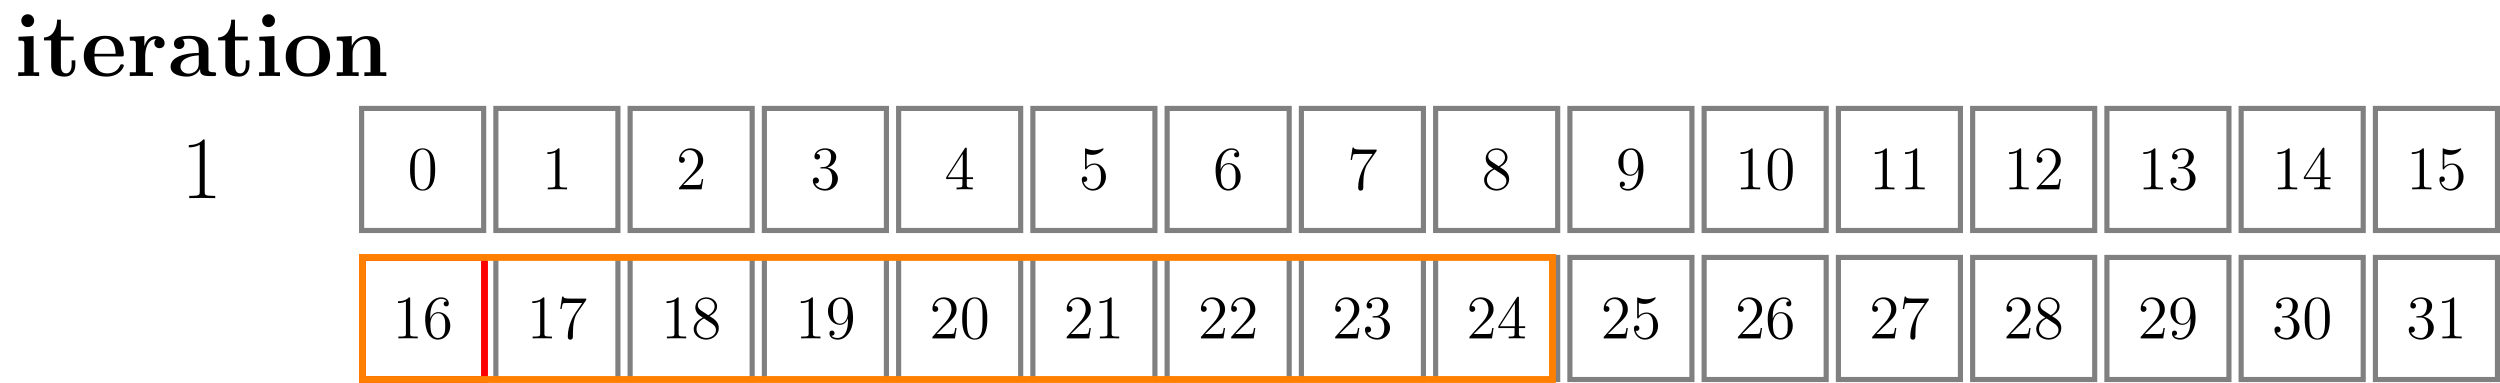
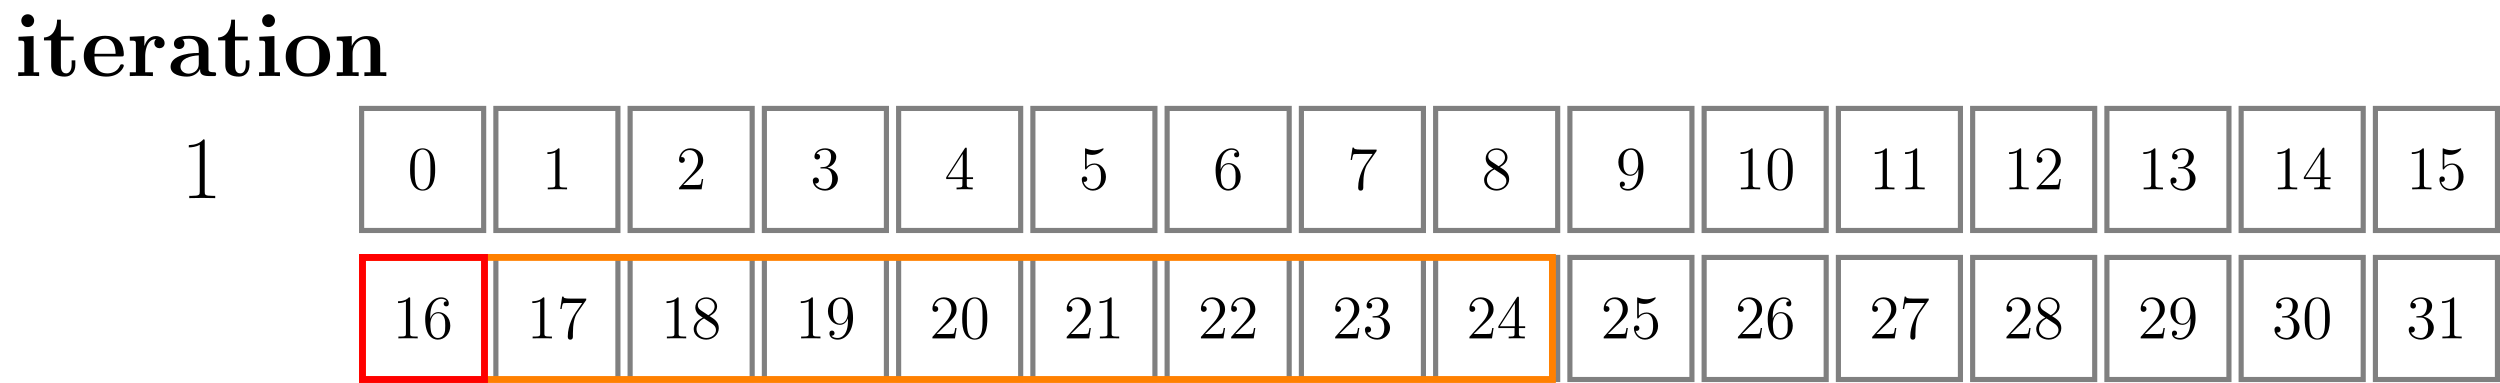
<svg xmlns="http://www.w3.org/2000/svg" xmlns:xlink="http://www.w3.org/1999/xlink" width="580.651pt" height="88.94pt" viewBox="0 0 580.651 88.94" version="1.1">
  <defs>
    <g>
      <symbol overflow="visible" id="glyph0-0">
        <path style="stroke:none;" d="" />
      </symbol>
      <symbol overflow="visible" id="glyph0-1">
        <path style="stroke:none;" d="M 4.609 -12.875 C 4.609 -13.719 3.922 -14.359 3.125 -14.359 C 2.266 -14.359 1.625 -13.656 1.625 -12.875 C 1.625 -12.078 2.266 -11.375 3.125 -11.375 C 3.922 -11.375 4.609 -12.016 4.609 -12.875 Z M 0.969 -9.125 L 0.969 -8.234 C 2.188 -8.234 2.328 -8.234 2.328 -7.438 L 2.328 -0.891 L 0.906 -0.891 L 0.906 0 C 1.391 -0.047 2.812 -0.047 3.359 -0.047 C 3.953 -0.047 5.266 -0.047 5.766 0 L 5.766 -0.891 L 4.484 -0.891 L 4.484 -9.297 Z M 0.969 -9.125 " />
      </symbol>
      <symbol overflow="visible" id="glyph0-2">
        <path style="stroke:none;" d="M 4.359 -8.281 L 7.328 -8.281 L 7.328 -9.172 L 4.359 -9.172 L 4.359 -13.109 L 3.484 -13.109 C 3.469 -11.078 2.484 -9.031 0.438 -8.969 L 0.438 -8.281 L 2.109 -8.281 L 2.109 -2.547 C 2.109 -0.344 3.797 0.125 5.281 0.125 C 6.812 0.125 7.719 -1.031 7.719 -2.562 L 7.719 -3.656 L 6.859 -3.656 L 6.859 -2.578 C 6.859 -1.219 6.234 -0.625 5.594 -0.625 C 4.359 -0.625 4.359 -2 4.359 -2.484 Z M 4.359 -8.281 " />
      </symbol>
      <symbol overflow="visible" id="glyph0-3">
        <path style="stroke:none;" d="M 9.344 -4.562 C 9.812 -4.562 9.938 -4.562 9.938 -5.078 C 9.938 -5.703 9.797 -7.25 8.844 -8.219 C 7.969 -9.094 6.812 -9.359 5.625 -9.359 C 2.391 -9.359 0.641 -7.25 0.641 -4.641 C 0.641 -1.75 2.766 0.125 5.891 0.125 C 9 0.125 9.938 -2.062 9.938 -2.422 C 9.938 -2.734 9.625 -2.734 9.5 -2.734 C 9.172 -2.734 9.156 -2.672 9.031 -2.391 C 8.484 -1.047 7.125 -0.625 6.141 -0.625 C 3.141 -0.625 3.125 -3.406 3.125 -4.562 Z M 3.125 -5.172 C 3.156 -6.016 3.188 -6.812 3.609 -7.562 C 4 -8.219 4.734 -8.672 5.625 -8.672 C 7.828 -8.672 8.016 -6.203 8.031 -5.172 Z M 3.125 -5.172 " />
      </symbol>
      <symbol overflow="visible" id="glyph0-4">
        <path style="stroke:none;" d="M 4.297 -4.641 C 4.297 -5.328 4.438 -8.609 6.859 -8.609 C 6.562 -8.391 6.422 -8.031 6.422 -7.656 C 6.422 -6.812 7.109 -6.469 7.625 -6.469 C 8.141 -6.469 8.812 -6.812 8.812 -7.656 C 8.812 -8.719 7.75 -9.297 6.75 -9.297 C 5.125 -9.297 4.422 -7.875 4.125 -7 L 4.109 -7 L 4.109 -9.297 L 0.719 -9.125 L 0.719 -8.234 C 2 -8.234 2.141 -8.234 2.141 -7.438 L 2.141 -0.891 L 0.719 -0.891 L 0.719 0 C 1.203 -0.047 2.75 -0.047 3.328 -0.047 C 3.922 -0.047 5.594 -0.047 6.094 0 L 6.094 -0.891 L 4.297 -0.891 Z M 4.297 -4.641 " />
      </symbol>
      <symbol overflow="visible" id="glyph0-5">
        <path style="stroke:none;" d="M 9.5 -6.172 C 9.5 -8.078 8 -9.359 5.078 -9.359 C 3.922 -9.359 1.484 -9.25 1.484 -7.516 C 1.484 -6.656 2.141 -6.281 2.703 -6.281 C 3.328 -6.281 3.922 -6.719 3.922 -7.5 C 3.922 -7.891 3.781 -8.266 3.422 -8.484 C 4.109 -8.672 4.609 -8.672 5 -8.672 C 6.406 -8.672 7.25 -7.891 7.25 -6.203 L 7.25 -5.375 C 3.984 -5.375 0.703 -4.469 0.703 -2.172 C 0.703 -0.297 3.094 0.125 4.531 0.125 C 6.109 0.125 7.125 -0.75 7.547 -1.656 C 7.547 -0.891 7.547 0 9.625 0 L 10.672 0 C 11.109 0 11.281 0 11.281 -0.453 C 11.281 -0.891 11.094 -0.891 10.797 -0.891 C 9.5 -0.906 9.5 -1.234 9.5 -1.719 Z M 7.25 -2.875 C 7.25 -0.922 5.516 -0.562 4.859 -0.562 C 3.844 -0.562 3 -1.234 3 -2.188 C 3 -4.062 5.219 -4.703 7.25 -4.812 Z M 7.25 -2.875 " />
      </symbol>
      <symbol overflow="visible" id="glyph0-6">
        <path style="stroke:none;" d="M 10.953 -4.531 C 10.953 -7.312 9.047 -9.359 5.797 -9.359 C 2.438 -9.359 0.641 -7.203 0.641 -4.531 C 0.641 -1.812 2.547 0.125 5.781 0.125 C 9.156 0.125 10.953 -1.922 10.953 -4.531 Z M 5.797 -0.625 C 3.125 -0.625 3.125 -3.031 3.125 -4.734 C 3.125 -5.703 3.125 -6.734 3.516 -7.484 C 3.969 -8.297 4.891 -8.672 5.781 -8.672 C 6.969 -8.672 7.703 -8.125 8.062 -7.547 C 8.469 -6.797 8.469 -5.719 8.469 -4.734 C 8.469 -3.016 8.469 -0.625 5.797 -0.625 Z M 5.797 -0.625 " />
      </symbol>
      <symbol overflow="visible" id="glyph0-7">
        <path style="stroke:none;" d="M 10.969 -6.328 C 10.969 -8.281 10.125 -9.297 7.844 -9.297 C 6.359 -9.297 5.078 -8.578 4.375 -7.016 L 4.359 -7.016 L 4.359 -9.297 L 0.875 -9.125 L 0.875 -8.234 C 2.141 -8.234 2.297 -8.234 2.297 -7.438 L 2.297 -0.891 L 0.875 -0.891 L 0.875 0 C 1.344 -0.047 2.828 -0.047 3.406 -0.047 C 3.984 -0.047 5.5 -0.047 5.969 0 L 5.969 -0.891 L 4.547 -0.891 L 4.547 -5.281 C 4.547 -7.516 6.203 -8.609 7.516 -8.609 C 8.281 -8.609 8.719 -8.125 8.719 -6.547 L 8.719 -0.891 L 7.297 -0.891 L 7.297 0 C 7.766 -0.047 9.25 -0.047 9.828 -0.047 C 10.406 -0.047 11.922 -0.047 12.391 0 L 12.391 -0.891 L 10.969 -0.891 Z M 10.969 -6.328 " />
      </symbol>
      <symbol overflow="visible" id="glyph1-0">
        <path style="stroke:none;" d="" />
      </symbol>
      <symbol overflow="visible" id="glyph1-1">
        <path style="stroke:none;" d="M 5.5 -13.203 C 5.5 -13.641 5.469 -13.656 5.188 -13.656 C 4.375 -12.688 3.156 -12.375 2 -12.328 C 1.938 -12.328 1.844 -12.328 1.812 -12.297 C 1.797 -12.25 1.797 -12.203 1.797 -11.781 C 2.438 -11.781 3.516 -11.891 4.344 -12.391 L 4.344 -1.516 C 4.344 -0.781 4.297 -0.531 2.516 -0.531 L 1.906 -0.531 L 1.906 0 C 2.891 -0.016 3.922 -0.047 4.922 -0.047 C 5.906 -0.047 6.938 -0.016 7.938 0 L 7.938 -0.531 L 7.312 -0.531 C 5.531 -0.531 5.5 -0.766 5.5 -1.516 Z M 5.5 -13.203 " />
      </symbol>
      <symbol overflow="visible" id="glyph2-0">
        <path style="stroke:none;" d="" />
      </symbol>
      <symbol overflow="visible" id="glyph2-1">
        <path style="stroke:none;" d="M 6.422 -4.594 C 6.422 -5.781 6.359 -6.938 5.844 -8.031 C 5.25 -9.219 4.219 -9.531 3.516 -9.531 C 2.688 -9.531 1.656 -9.125 1.141 -7.938 C 0.734 -7.031 0.594 -6.141 0.594 -4.594 C 0.594 -3.203 0.688 -2.156 1.203 -1.141 C 1.766 -0.047 2.75 0.297 3.5 0.297 C 4.75 0.297 5.469 -0.438 5.875 -1.281 C 6.391 -2.359 6.422 -3.766 6.422 -4.594 Z M 3.5 0.016 C 3.047 0.016 2.109 -0.25 1.844 -1.812 C 1.672 -2.672 1.672 -3.766 1.672 -4.766 C 1.672 -5.938 1.672 -7 1.906 -7.844 C 2.156 -8.812 2.891 -9.25 3.5 -9.25 C 4.047 -9.25 4.875 -8.922 5.156 -7.688 C 5.328 -6.875 5.328 -5.734 5.328 -4.766 C 5.328 -3.797 5.328 -2.719 5.172 -1.844 C 4.906 -0.266 4 0.016 3.5 0.016 Z M 3.5 0.016 " />
      </symbol>
      <symbol overflow="visible" id="glyph2-2">
        <path style="stroke:none;" d="M 4.125 -9.188 C 4.125 -9.531 4.125 -9.531 3.844 -9.531 C 3.5 -9.156 2.781 -8.625 1.312 -8.625 L 1.312 -8.203 C 1.641 -8.203 2.359 -8.203 3.141 -8.578 L 3.141 -1.109 C 3.141 -0.594 3.094 -0.422 1.844 -0.422 L 1.391 -0.422 L 1.391 0 C 1.781 -0.031 3.172 -0.031 3.641 -0.031 C 4.109 -0.031 5.5 -0.031 5.875 0 L 5.875 -0.422 L 5.438 -0.422 C 4.172 -0.422 4.125 -0.594 4.125 -1.109 Z M 4.125 -9.188 " />
      </symbol>
      <symbol overflow="visible" id="glyph2-3">
        <path style="stroke:none;" d="M 1.766 -4.984 C 1.766 -8.625 3.531 -9.188 4.297 -9.188 C 4.812 -9.188 5.328 -9.031 5.609 -8.609 C 5.438 -8.609 4.891 -8.609 4.891 -8.016 C 4.891 -7.703 5.109 -7.438 5.484 -7.438 C 5.844 -7.438 6.078 -7.641 6.078 -8.062 C 6.078 -8.812 5.531 -9.531 4.281 -9.531 C 2.484 -9.531 0.594 -7.688 0.594 -4.531 C 0.594 -0.594 2.312 0.297 3.531 0.297 C 5.094 0.297 6.422 -1.062 6.422 -2.922 C 6.422 -4.828 5.094 -6.109 3.656 -6.109 C 2.375 -6.109 1.906 -5 1.766 -4.609 Z M 3.531 -0.094 C 2.625 -0.094 2.188 -0.891 2.062 -1.188 C 1.938 -1.562 1.797 -2.266 1.797 -3.266 C 1.797 -4.406 2.312 -5.828 3.594 -5.828 C 4.391 -5.828 4.812 -5.297 5.016 -4.812 C 5.25 -4.281 5.25 -3.562 5.25 -2.938 C 5.25 -2.203 5.25 -1.562 4.984 -1.016 C 4.625 -0.328 4.109 -0.094 3.531 -0.094 Z M 3.531 -0.094 " />
      </symbol>
      <symbol overflow="visible" id="glyph2-4">
        <path style="stroke:none;" d="M 6.812 -8.906 L 6.812 -9.234 L 3.359 -9.234 C 1.625 -9.234 1.594 -9.422 1.531 -9.703 L 1.219 -9.703 L 0.781 -6.828 L 1.094 -6.828 C 1.141 -7.078 1.266 -7.969 1.453 -8.141 C 1.562 -8.219 2.641 -8.219 2.844 -8.219 L 5.875 -8.219 L 4.359 -6.031 C 3.969 -5.484 2.531 -3.125 2.531 -0.438 C 2.531 -0.266 2.531 0.297 3.109 0.297 C 3.719 0.297 3.719 -0.266 3.719 -0.438 L 3.719 -1.156 C 3.719 -3.297 4.062 -4.969 4.734 -5.922 Z M 6.812 -8.906 " />
      </symbol>
      <symbol overflow="visible" id="glyph2-5">
        <path style="stroke:none;" d="M 6.312 -2.406 L 6 -2.406 C 5.953 -2.172 5.844 -1.375 5.688 -1.141 C 5.594 -1.016 4.781 -1.016 4.344 -1.016 L 1.688 -1.016 C 2.078 -1.344 2.953 -2.266 3.328 -2.609 C 5.516 -4.625 6.312 -5.359 6.312 -6.781 C 6.312 -8.438 5 -9.531 3.344 -9.531 C 1.672 -9.531 0.703 -8.125 0.703 -6.891 C 0.703 -6.156 1.328 -6.156 1.375 -6.156 C 1.672 -6.156 2.047 -6.375 2.047 -6.828 C 2.047 -7.234 1.781 -7.5 1.375 -7.5 C 1.25 -7.5 1.219 -7.5 1.172 -7.484 C 1.453 -8.469 2.219 -9.125 3.156 -9.125 C 4.375 -9.125 5.125 -8.109 5.125 -6.781 C 5.125 -5.562 4.422 -4.5 3.594 -3.578 L 0.703 -0.344 L 0.703 0 L 5.938 0 Z M 6.312 -2.406 " />
      </symbol>
      <symbol overflow="visible" id="glyph2-6">
        <path style="stroke:none;" d="M 4.281 -5.172 C 4.984 -5.562 6.031 -6.219 6.031 -7.438 C 6.031 -8.672 4.828 -9.531 3.516 -9.531 C 2.094 -9.531 0.969 -8.484 0.969 -7.188 C 0.969 -6.703 1.125 -6.203 1.516 -5.719 C 1.672 -5.531 1.688 -5.516 2.703 -4.812 C 1.312 -4.172 0.594 -3.219 0.594 -2.172 C 0.594 -0.641 2.031 0.297 3.5 0.297 C 5.094 0.297 6.422 -0.875 6.422 -2.375 C 6.422 -3.844 5.391 -4.484 4.281 -5.172 Z M 2.328 -6.469 C 2.141 -6.594 1.562 -6.969 1.562 -7.672 C 1.562 -8.609 2.531 -9.188 3.5 -9.188 C 4.531 -9.188 5.453 -8.453 5.453 -7.422 C 5.453 -6.547 4.812 -5.844 3.984 -5.375 Z M 3 -4.625 L 4.734 -3.484 C 5.109 -3.234 5.766 -2.797 5.766 -1.922 C 5.766 -0.828 4.656 -0.094 3.516 -0.094 C 2.297 -0.094 1.25 -0.969 1.25 -2.172 C 1.25 -3.281 2.062 -4.188 3 -4.625 Z M 3 -4.625 " />
      </symbol>
      <symbol overflow="visible" id="glyph2-7">
        <path style="stroke:none;" d="M 2.641 -5.156 C 2.391 -5.141 2.344 -5.125 2.344 -4.984 C 2.344 -4.844 2.406 -4.844 2.672 -4.844 L 3.328 -4.844 C 4.547 -4.844 5.094 -3.844 5.094 -2.469 C 5.094 -0.594 4.109 -0.094 3.406 -0.094 C 2.719 -0.094 1.547 -0.422 1.141 -1.359 C 1.594 -1.297 2.016 -1.547 2.016 -2.062 C 2.016 -2.484 1.703 -2.766 1.312 -2.766 C 0.969 -2.766 0.594 -2.562 0.594 -2.016 C 0.594 -0.75 1.859 0.297 3.453 0.297 C 5.156 0.297 6.422 -1 6.422 -2.453 C 6.422 -3.766 5.359 -4.812 3.984 -5.047 C 5.234 -5.406 6.031 -6.453 6.031 -7.578 C 6.031 -8.703 4.859 -9.531 3.469 -9.531 C 2.031 -9.531 0.969 -8.656 0.969 -7.609 C 0.969 -7.047 1.422 -6.922 1.641 -6.922 C 1.938 -6.922 2.281 -7.141 2.281 -7.578 C 2.281 -8.031 1.938 -8.234 1.625 -8.234 C 1.531 -8.234 1.5 -8.234 1.469 -8.219 C 2.016 -9.188 3.359 -9.188 3.422 -9.188 C 3.906 -9.188 4.828 -8.984 4.828 -7.578 C 4.828 -7.297 4.797 -6.5 4.375 -5.875 C 3.938 -5.25 3.453 -5.203 3.062 -5.188 Z M 2.641 -5.156 " />
      </symbol>
      <symbol overflow="visible" id="glyph2-8">
        <path style="stroke:none;" d="M 5.25 -4.172 C 5.25 -0.781 3.75 -0.094 2.891 -0.094 C 2.531 -0.094 1.781 -0.125 1.422 -0.625 L 1.5 -0.625 C 1.609 -0.609 2.125 -0.688 2.125 -1.219 C 2.125 -1.531 1.906 -1.812 1.531 -1.812 C 1.156 -1.812 0.938 -1.562 0.938 -1.188 C 0.938 -0.297 1.656 0.297 2.891 0.297 C 4.688 0.297 6.422 -1.609 6.422 -4.719 C 6.422 -8.578 4.812 -9.531 3.562 -9.531 C 1.984 -9.531 0.594 -8.219 0.594 -6.328 C 0.594 -4.438 1.922 -3.141 3.359 -3.141 C 4.422 -3.141 4.969 -3.922 5.25 -4.641 Z M 3.406 -3.422 C 2.516 -3.422 2.125 -4.156 2 -4.438 C 1.766 -4.984 1.766 -5.672 1.766 -6.312 C 1.766 -7.109 1.766 -7.797 2.141 -8.391 C 2.391 -8.781 2.781 -9.188 3.562 -9.188 C 4.375 -9.188 4.797 -8.484 4.938 -8.141 C 5.219 -7.438 5.219 -6.219 5.219 -6.016 C 5.219 -4.812 4.672 -3.422 3.406 -3.422 Z M 3.406 -3.422 " />
      </symbol>
      <symbol overflow="visible" id="glyph2-9">
        <path style="stroke:none;" d="M 5.172 -9.344 C 5.172 -9.609 5.172 -9.688 4.984 -9.688 C 4.859 -9.688 4.812 -9.688 4.703 -9.516 L 0.391 -2.812 L 0.391 -2.391 L 4.156 -2.391 L 4.156 -1.094 C 4.156 -0.562 4.125 -0.422 3.078 -0.422 L 2.797 -0.422 L 2.797 0 C 3.125 -0.031 4.266 -0.031 4.656 -0.031 C 5.062 -0.031 6.203 -0.031 6.547 0 L 6.547 -0.422 L 6.25 -0.422 C 5.219 -0.422 5.172 -0.562 5.172 -1.094 L 5.172 -2.391 L 6.625 -2.391 L 6.625 -2.812 L 5.172 -2.812 Z M 4.234 -8.219 L 4.234 -2.812 L 0.75 -2.812 Z M 4.234 -8.219 " />
      </symbol>
      <symbol overflow="visible" id="glyph2-10">
        <path style="stroke:none;" d="M 1.844 -8.219 C 2.453 -8.016 2.953 -8 3.109 -8 C 4.734 -8 5.766 -9.188 5.766 -9.391 C 5.766 -9.453 5.734 -9.531 5.656 -9.531 C 5.625 -9.531 5.594 -9.531 5.469 -9.469 C 4.656 -9.125 3.969 -9.078 3.594 -9.078 C 2.656 -9.078 1.984 -9.359 1.703 -9.484 C 1.609 -9.531 1.578 -9.531 1.562 -9.531 C 1.453 -9.531 1.453 -9.438 1.453 -9.203 L 1.453 -4.953 C 1.453 -4.688 1.453 -4.609 1.625 -4.609 C 1.688 -4.609 1.703 -4.625 1.844 -4.797 C 2.25 -5.375 2.922 -5.719 3.641 -5.719 C 4.406 -5.719 4.781 -5.016 4.891 -4.781 C 5.141 -4.219 5.156 -3.516 5.156 -2.969 C 5.156 -2.422 5.156 -1.609 4.75 -0.969 C 4.438 -0.438 3.875 -0.094 3.234 -0.094 C 2.297 -0.094 1.359 -0.734 1.109 -1.781 C 1.172 -1.75 1.266 -1.734 1.328 -1.734 C 1.578 -1.734 1.969 -1.875 1.969 -2.359 C 1.969 -2.766 1.688 -3 1.328 -3 C 1.078 -3 0.703 -2.875 0.703 -2.312 C 0.703 -1.094 1.672 0.297 3.266 0.297 C 4.891 0.297 6.312 -1.062 6.312 -2.891 C 6.312 -4.594 5.156 -6.016 3.656 -6.016 C 2.844 -6.016 2.203 -5.656 1.844 -5.25 Z M 1.844 -8.219 " />
      </symbol>
    </g>
    <clipPath id="clip1">
      <path d="M 83 59 L 113 59 L 113 88.941 L 83 88.941 Z M 83 59 " />
    </clipPath>
    <clipPath id="clip2">
      <path d="M 114 59 L 145 59 L 145 88.941 L 114 88.941 Z M 114 59 " />
    </clipPath>
    <clipPath id="clip3">
      <path d="M 145 59 L 176 59 L 176 88.941 L 145 88.941 Z M 145 59 " />
    </clipPath>
    <clipPath id="clip4">
      <path d="M 176 59 L 207 59 L 207 88.941 L 176 88.941 Z M 176 59 " />
    </clipPath>
    <clipPath id="clip5">
      <path d="M 208 59 L 238 59 L 238 88.941 L 208 88.941 Z M 208 59 " />
    </clipPath>
    <clipPath id="clip6">
      <path d="M 239 59 L 269 59 L 269 88.941 L 239 88.941 Z M 239 59 " />
    </clipPath>
    <clipPath id="clip7">
      <path d="M 270 59 L 301 59 L 301 88.941 L 270 88.941 Z M 270 59 " />
    </clipPath>
    <clipPath id="clip8">
      <path d="M 301 59 L 332 59 L 332 88.941 L 301 88.941 Z M 301 59 " />
    </clipPath>
    <clipPath id="clip9">
      <path d="M 332 59 L 363 59 L 363 88.941 L 332 88.941 Z M 332 59 " />
    </clipPath>
    <clipPath id="clip10">
      <path d="M 364 59 L 394 59 L 394 88.941 L 364 88.941 Z M 364 59 " />
    </clipPath>
    <clipPath id="clip11">
      <path d="M 395 59 L 425 59 L 425 88.941 L 395 88.941 Z M 395 59 " />
    </clipPath>
    <clipPath id="clip12">
      <path d="M 426 59 L 456 59 L 456 88.941 L 426 88.941 Z M 426 59 " />
    </clipPath>
    <clipPath id="clip13">
      <path d="M 457 59 L 488 59 L 488 88.941 L 457 88.941 Z M 457 59 " />
    </clipPath>
    <clipPath id="clip14">
      <path d="M 488 59 L 519 59 L 519 88.941 L 488 88.941 Z M 488 59 " />
    </clipPath>
    <clipPath id="clip15">
      <path d="M 519 59 L 550 59 L 550 88.941 L 519 88.941 Z M 519 59 " />
    </clipPath>
    <clipPath id="clip16">
      <path d="M 551 24 L 580.652 24 L 580.652 55 L 551 55 Z M 551 24 " />
    </clipPath>
    <clipPath id="clip17">
      <path d="M 551 59 L 580.652 59 L 580.652 88.941 L 551 88.941 Z M 551 59 " />
    </clipPath>
    <clipPath id="clip18">
+       <path d="M 83 59 L 362 59 L 362 88.941 L 83 88.941 Z M 83 59 " />
+     </clipPath>
+     <clipPath id="clip19">
      <path d="M 83 59 L 114 59 L 114 88.941 L 83 88.941 Z M 83 59 " />
-     </clipPath>
-     <clipPath id="clip19">
-       <path d="M 83 59 L 362 59 L 362 88.941 L 83 88.941 Z M 83 59 " />
    </clipPath>
  </defs>
  <g id="surface1">
    <g style="fill:rgb(0%,0%,0%);fill-opacity:1;">
      <use xlink:href="#glyph0-1" x="3.321" y="17.67" />
      <use xlink:href="#glyph0-2" x="9.778" y="17.67" />
      <use xlink:href="#glyph0-3" x="18.818" y="17.67" />
      <use xlink:href="#glyph0-4" x="29.424" y="17.67" />
      <use xlink:href="#glyph0-5" x="38.918" y="17.67" />
      <use xlink:href="#glyph0-2" x="50.219" y="17.67" />
      <use xlink:href="#glyph0-1" x="59.259" y="17.67" />
      <use xlink:href="#glyph0-6" x="65.716" y="17.67" />
      <use xlink:href="#glyph0-7" x="77.338" y="17.67" />
    </g>
    <g style="fill:rgb(0%,0%,0%);fill-opacity:1;">
      <use xlink:href="#glyph1-1" x="42.048" y="46.016" />
    </g>
    <path style="fill:none;stroke-width:1.196;stroke-linecap:butt;stroke-linejoin:miter;stroke:rgb(50%,50%,50%);stroke-opacity:1;stroke-miterlimit:10;" d="M 37.202 -32.342 L 65.55 -32.342 L 65.55 -3.995 L 37.202 -3.995 Z M 37.202 -32.342 " transform="matrix(1,0,0,-1,46.786,21.189)" />
    <g style="fill:rgb(0%,0%,0%);fill-opacity:1;">
      <use xlink:href="#glyph2-1" x="94.649" y="43.979" />
    </g>
    <g clip-path="url(#clip1)" clip-rule="nonzero">
      <path style="fill:none;stroke-width:1.196;stroke-linecap:butt;stroke-linejoin:miter;stroke:rgb(50%,50%,50%);stroke-opacity:1;stroke-miterlimit:10;" d="M 37.202 -66.956 L 65.55 -66.956 L 65.55 -38.608 L 37.202 -38.608 Z M 37.202 -66.956 " transform="matrix(1,0,0,-1,46.786,21.189)" />
    </g>
    <g style="fill:rgb(0%,0%,0%);fill-opacity:1;">
      <use xlink:href="#glyph2-2" x="91.138" y="78.592" />
      <use xlink:href="#glyph2-3" x="98.162" y="78.592" />
    </g>
    <path style="fill:none;stroke-width:1.196;stroke-linecap:butt;stroke-linejoin:miter;stroke:rgb(50%,50%,50%);stroke-opacity:1;stroke-miterlimit:10;" d="M 68.386 -32.342 L 96.73 -32.342 L 96.73 -3.995 L 68.386 -3.995 Z M 68.386 -32.342 " transform="matrix(1,0,0,-1,46.786,21.189)" />
    <g style="fill:rgb(0%,0%,0%);fill-opacity:1;">
      <use xlink:href="#glyph2-2" x="125.831" y="43.979" />
    </g>
    <g clip-path="url(#clip2)" clip-rule="nonzero">
      <path style="fill:none;stroke-width:1.196;stroke-linecap:butt;stroke-linejoin:miter;stroke:rgb(50%,50%,50%);stroke-opacity:1;stroke-miterlimit:10;" d="M 68.386 -66.956 L 96.73 -66.956 L 96.73 -38.608 L 68.386 -38.608 Z M 68.386 -66.956 " transform="matrix(1,0,0,-1,46.786,21.189)" />
    </g>
    <g style="fill:rgb(0%,0%,0%);fill-opacity:1;">
      <use xlink:href="#glyph2-2" x="122.319" y="78.592" />
      <use xlink:href="#glyph2-4" x="129.343" y="78.592" />
    </g>
    <path style="fill:none;stroke-width:1.196;stroke-linecap:butt;stroke-linejoin:miter;stroke:rgb(50%,50%,50%);stroke-opacity:1;stroke-miterlimit:10;" d="M 99.566 -32.342 L 127.913 -32.342 L 127.913 -3.995 L 99.566 -3.995 Z M 99.566 -32.342 " transform="matrix(1,0,0,-1,46.786,21.189)" />
    <g style="fill:rgb(0%,0%,0%);fill-opacity:1;">
      <use xlink:href="#glyph2-5" x="157.012" y="43.979" />
    </g>
    <g clip-path="url(#clip3)" clip-rule="nonzero">
      <path style="fill:none;stroke-width:1.196;stroke-linecap:butt;stroke-linejoin:miter;stroke:rgb(50%,50%,50%);stroke-opacity:1;stroke-miterlimit:10;" d="M 99.566 -66.956 L 127.913 -66.956 L 127.913 -38.608 L 99.566 -38.608 Z M 99.566 -66.956 " transform="matrix(1,0,0,-1,46.786,21.189)" />
    </g>
    <g style="fill:rgb(0%,0%,0%);fill-opacity:1;">
      <use xlink:href="#glyph2-2" x="153.5" y="78.592" />
      <use xlink:href="#glyph2-6" x="160.524" y="78.592" />
    </g>
    <path style="fill:none;stroke-width:1.196;stroke-linecap:butt;stroke-linejoin:miter;stroke:rgb(50%,50%,50%);stroke-opacity:1;stroke-miterlimit:10;" d="M 130.749 -32.342 L 159.093 -32.342 L 159.093 -3.995 L 130.749 -3.995 Z M 130.749 -32.342 " transform="matrix(1,0,0,-1,46.786,21.189)" />
    <g style="fill:rgb(0%,0%,0%);fill-opacity:1;">
      <use xlink:href="#glyph2-7" x="188.193" y="43.979" />
    </g>
    <g clip-path="url(#clip4)" clip-rule="nonzero">
      <path style="fill:none;stroke-width:1.196;stroke-linecap:butt;stroke-linejoin:miter;stroke:rgb(50%,50%,50%);stroke-opacity:1;stroke-miterlimit:10;" d="M 130.749 -66.956 L 159.093 -66.956 L 159.093 -38.608 L 130.749 -38.608 Z M 130.749 -66.956 " transform="matrix(1,0,0,-1,46.786,21.189)" />
    </g>
    <g style="fill:rgb(0%,0%,0%);fill-opacity:1;">
      <use xlink:href="#glyph2-2" x="184.681" y="78.592" />
      <use xlink:href="#glyph2-8" x="191.705" y="78.592" />
    </g>
    <path style="fill:none;stroke-width:1.196;stroke-linecap:butt;stroke-linejoin:miter;stroke:rgb(50%,50%,50%);stroke-opacity:1;stroke-miterlimit:10;" d="M 161.929 -32.342 L 190.276 -32.342 L 190.276 -3.995 L 161.929 -3.995 Z M 161.929 -32.342 " transform="matrix(1,0,0,-1,46.786,21.189)" />
    <g style="fill:rgb(0%,0%,0%);fill-opacity:1;">
      <use xlink:href="#glyph2-9" x="219.374" y="43.979" />
    </g>
    <g clip-path="url(#clip5)" clip-rule="nonzero">
      <path style="fill:none;stroke-width:1.196;stroke-linecap:butt;stroke-linejoin:miter;stroke:rgb(50%,50%,50%);stroke-opacity:1;stroke-miterlimit:10;" d="M 161.929 -66.956 L 190.276 -66.956 L 190.276 -38.608 L 161.929 -38.608 Z M 161.929 -66.956 " transform="matrix(1,0,0,-1,46.786,21.189)" />
    </g>
    <g style="fill:rgb(0%,0%,0%);fill-opacity:1;">
      <use xlink:href="#glyph2-5" x="215.863" y="78.592" />
      <use xlink:href="#glyph2-1" x="222.887" y="78.592" />
    </g>
    <path style="fill:none;stroke-width:1.196;stroke-linecap:butt;stroke-linejoin:miter;stroke:rgb(50%,50%,50%);stroke-opacity:1;stroke-miterlimit:10;" d="M 193.112 -32.342 L 221.456 -32.342 L 221.456 -3.995 L 193.112 -3.995 Z M 193.112 -32.342 " transform="matrix(1,0,0,-1,46.786,21.189)" />
    <g style="fill:rgb(0%,0%,0%);fill-opacity:1;">
      <use xlink:href="#glyph2-10" x="250.556" y="43.979" />
    </g>
    <g clip-path="url(#clip6)" clip-rule="nonzero">
      <path style="fill:none;stroke-width:1.196;stroke-linecap:butt;stroke-linejoin:miter;stroke:rgb(50%,50%,50%);stroke-opacity:1;stroke-miterlimit:10;" d="M 193.112 -66.956 L 221.456 -66.956 L 221.456 -38.608 L 193.112 -38.608 Z M 193.112 -66.956 " transform="matrix(1,0,0,-1,46.786,21.189)" />
    </g>
    <g style="fill:rgb(0%,0%,0%);fill-opacity:1;">
      <use xlink:href="#glyph2-5" x="247.044" y="78.592" />
      <use xlink:href="#glyph2-2" x="254.068" y="78.592" />
    </g>
    <path style="fill:none;stroke-width:1.196;stroke-linecap:butt;stroke-linejoin:miter;stroke:rgb(50%,50%,50%);stroke-opacity:1;stroke-miterlimit:10;" d="M 224.292 -32.342 L 252.64 -32.342 L 252.64 -3.995 L 224.292 -3.995 Z M 224.292 -32.342 " transform="matrix(1,0,0,-1,46.786,21.189)" />
    <g style="fill:rgb(0%,0%,0%);fill-opacity:1;">
      <use xlink:href="#glyph2-3" x="281.737" y="43.979" />
    </g>
    <g clip-path="url(#clip7)" clip-rule="nonzero">
      <path style="fill:none;stroke-width:1.196;stroke-linecap:butt;stroke-linejoin:miter;stroke:rgb(50%,50%,50%);stroke-opacity:1;stroke-miterlimit:10;" d="M 224.292 -66.956 L 252.64 -66.956 L 252.64 -38.608 L 224.292 -38.608 Z M 224.292 -66.956 " transform="matrix(1,0,0,-1,46.786,21.189)" />
    </g>
    <g style="fill:rgb(0%,0%,0%);fill-opacity:1;">
      <use xlink:href="#glyph2-5" x="278.225" y="78.592" />
      <use xlink:href="#glyph2-5" x="285.249" y="78.592" />
    </g>
    <path style="fill:none;stroke-width:1.196;stroke-linecap:butt;stroke-linejoin:miter;stroke:rgb(50%,50%,50%);stroke-opacity:1;stroke-miterlimit:10;" d="M 255.476 -32.342 L 283.819 -32.342 L 283.819 -3.995 L 255.476 -3.995 Z M 255.476 -32.342 " transform="matrix(1,0,0,-1,46.786,21.189)" />
    <g style="fill:rgb(0%,0%,0%);fill-opacity:1;">
      <use xlink:href="#glyph2-4" x="312.918" y="43.979" />
    </g>
    <g clip-path="url(#clip8)" clip-rule="nonzero">
      <path style="fill:none;stroke-width:1.196;stroke-linecap:butt;stroke-linejoin:miter;stroke:rgb(50%,50%,50%);stroke-opacity:1;stroke-miterlimit:10;" d="M 255.476 -66.956 L 283.819 -66.956 L 283.819 -38.608 L 255.476 -38.608 Z M 255.476 -66.956 " transform="matrix(1,0,0,-1,46.786,21.189)" />
    </g>
    <g style="fill:rgb(0%,0%,0%);fill-opacity:1;">
      <use xlink:href="#glyph2-5" x="309.406" y="78.592" />
      <use xlink:href="#glyph2-7" x="316.43" y="78.592" />
    </g>
    <path style="fill:none;stroke-width:1.196;stroke-linecap:butt;stroke-linejoin:miter;stroke:rgb(50%,50%,50%);stroke-opacity:1;stroke-miterlimit:10;" d="M 286.655 -32.342 L 315.003 -32.342 L 315.003 -3.995 L 286.655 -3.995 Z M 286.655 -32.342 " transform="matrix(1,0,0,-1,46.786,21.189)" />
    <g style="fill:rgb(0%,0%,0%);fill-opacity:1;">
      <use xlink:href="#glyph2-6" x="344.1" y="43.979" />
    </g>
    <g clip-path="url(#clip9)" clip-rule="nonzero">
      <path style="fill:none;stroke-width:1.196;stroke-linecap:butt;stroke-linejoin:miter;stroke:rgb(50%,50%,50%);stroke-opacity:1;stroke-miterlimit:10;" d="M 286.655 -66.956 L 315.003 -66.956 L 315.003 -38.608 L 286.655 -38.608 Z M 286.655 -66.956 " transform="matrix(1,0,0,-1,46.786,21.189)" />
    </g>
    <g style="fill:rgb(0%,0%,0%);fill-opacity:1;">
      <use xlink:href="#glyph2-5" x="340.588" y="78.592" />
      <use xlink:href="#glyph2-9" x="347.612" y="78.592" />
    </g>
    <path style="fill:none;stroke-width:1.196;stroke-linecap:butt;stroke-linejoin:miter;stroke:rgb(50%,50%,50%);stroke-opacity:1;stroke-miterlimit:10;" d="M 317.839 -32.342 L 346.183 -32.342 L 346.183 -3.995 L 317.839 -3.995 Z M 317.839 -32.342 " transform="matrix(1,0,0,-1,46.786,21.189)" />
    <g style="fill:rgb(0%,0%,0%);fill-opacity:1;">
      <use xlink:href="#glyph2-8" x="375.281" y="43.979" />
    </g>
    <g clip-path="url(#clip10)" clip-rule="nonzero">
      <path style="fill:none;stroke-width:1.196;stroke-linecap:butt;stroke-linejoin:miter;stroke:rgb(50%,50%,50%);stroke-opacity:1;stroke-miterlimit:10;" d="M 317.839 -66.956 L 346.183 -66.956 L 346.183 -38.608 L 317.839 -38.608 Z M 317.839 -66.956 " transform="matrix(1,0,0,-1,46.786,21.189)" />
    </g>
    <g style="fill:rgb(0%,0%,0%);fill-opacity:1;">
      <use xlink:href="#glyph2-5" x="371.769" y="78.592" />
      <use xlink:href="#glyph2-10" x="378.793" y="78.592" />
    </g>
    <path style="fill:none;stroke-width:1.196;stroke-linecap:butt;stroke-linejoin:miter;stroke:rgb(50%,50%,50%);stroke-opacity:1;stroke-miterlimit:10;" d="M 349.019 -32.342 L 377.366 -32.342 L 377.366 -3.995 L 349.019 -3.995 Z M 349.019 -32.342 " transform="matrix(1,0,0,-1,46.786,21.189)" />
    <g style="fill:rgb(0%,0%,0%);fill-opacity:1;">
      <use xlink:href="#glyph2-2" x="402.95" y="43.979" />
      <use xlink:href="#glyph2-1" x="409.974" y="43.979" />
    </g>
    <g clip-path="url(#clip11)" clip-rule="nonzero">
      <path style="fill:none;stroke-width:1.196;stroke-linecap:butt;stroke-linejoin:miter;stroke:rgb(50%,50%,50%);stroke-opacity:1;stroke-miterlimit:10;" d="M 349.019 -66.956 L 377.366 -66.956 L 377.366 -38.608 L 349.019 -38.608 Z M 349.019 -66.956 " transform="matrix(1,0,0,-1,46.786,21.189)" />
    </g>
    <g style="fill:rgb(0%,0%,0%);fill-opacity:1;">
      <use xlink:href="#glyph2-5" x="402.95" y="78.592" />
      <use xlink:href="#glyph2-3" x="409.974" y="78.592" />
    </g>
    <path style="fill:none;stroke-width:1.196;stroke-linecap:butt;stroke-linejoin:miter;stroke:rgb(50%,50%,50%);stroke-opacity:1;stroke-miterlimit:10;" d="M 380.202 -32.342 L 408.546 -32.342 L 408.546 -3.995 L 380.202 -3.995 Z M 380.202 -32.342 " transform="matrix(1,0,0,-1,46.786,21.189)" />
    <g style="fill:rgb(0%,0%,0%);fill-opacity:1;">
      <use xlink:href="#glyph2-2" x="434.132" y="43.979" />
      <use xlink:href="#glyph2-2" x="441.156" y="43.979" />
    </g>
    <g clip-path="url(#clip12)" clip-rule="nonzero">
      <path style="fill:none;stroke-width:1.196;stroke-linecap:butt;stroke-linejoin:miter;stroke:rgb(50%,50%,50%);stroke-opacity:1;stroke-miterlimit:10;" d="M 380.202 -66.956 L 408.546 -66.956 L 408.546 -38.608 L 380.202 -38.608 Z M 380.202 -66.956 " transform="matrix(1,0,0,-1,46.786,21.189)" />
    </g>
    <g style="fill:rgb(0%,0%,0%);fill-opacity:1;">
      <use xlink:href="#glyph2-5" x="434.132" y="78.592" />
      <use xlink:href="#glyph2-4" x="441.156" y="78.592" />
    </g>
    <path style="fill:none;stroke-width:1.196;stroke-linecap:butt;stroke-linejoin:miter;stroke:rgb(50%,50%,50%);stroke-opacity:1;stroke-miterlimit:10;" d="M 411.382 -32.342 L 439.73 -32.342 L 439.73 -3.995 L 411.382 -3.995 Z M 411.382 -32.342 " transform="matrix(1,0,0,-1,46.786,21.189)" />
    <g style="fill:rgb(0%,0%,0%);fill-opacity:1;">
      <use xlink:href="#glyph2-2" x="465.313" y="43.979" />
      <use xlink:href="#glyph2-5" x="472.337" y="43.979" />
    </g>
    <g clip-path="url(#clip13)" clip-rule="nonzero">
      <path style="fill:none;stroke-width:1.196;stroke-linecap:butt;stroke-linejoin:miter;stroke:rgb(50%,50%,50%);stroke-opacity:1;stroke-miterlimit:10;" d="M 411.382 -66.956 L 439.73 -66.956 L 439.73 -38.608 L 411.382 -38.608 Z M 411.382 -66.956 " transform="matrix(1,0,0,-1,46.786,21.189)" />
    </g>
    <g style="fill:rgb(0%,0%,0%);fill-opacity:1;">
      <use xlink:href="#glyph2-5" x="465.313" y="78.592" />
      <use xlink:href="#glyph2-6" x="472.337" y="78.592" />
    </g>
    <path style="fill:none;stroke-width:1.196;stroke-linecap:butt;stroke-linejoin:miter;stroke:rgb(50%,50%,50%);stroke-opacity:1;stroke-miterlimit:10;" d="M 442.566 -32.342 L 470.909 -32.342 L 470.909 -3.995 L 442.566 -3.995 Z M 442.566 -32.342 " transform="matrix(1,0,0,-1,46.786,21.189)" />
    <g style="fill:rgb(0%,0%,0%);fill-opacity:1;">
      <use xlink:href="#glyph2-2" x="496.494" y="43.979" />
      <use xlink:href="#glyph2-7" x="503.518" y="43.979" />
    </g>
    <g clip-path="url(#clip14)" clip-rule="nonzero">
      <path style="fill:none;stroke-width:1.196;stroke-linecap:butt;stroke-linejoin:miter;stroke:rgb(50%,50%,50%);stroke-opacity:1;stroke-miterlimit:10;" d="M 442.566 -66.956 L 470.909 -66.956 L 470.909 -38.608 L 442.566 -38.608 Z M 442.566 -66.956 " transform="matrix(1,0,0,-1,46.786,21.189)" />
    </g>
    <g style="fill:rgb(0%,0%,0%);fill-opacity:1;">
      <use xlink:href="#glyph2-5" x="496.494" y="78.592" />
      <use xlink:href="#glyph2-8" x="503.518" y="78.592" />
    </g>
    <path style="fill:none;stroke-width:1.196;stroke-linecap:butt;stroke-linejoin:miter;stroke:rgb(50%,50%,50%);stroke-opacity:1;stroke-miterlimit:10;" d="M 473.745 -32.342 L 502.093 -32.342 L 502.093 -3.995 L 473.745 -3.995 Z M 473.745 -32.342 " transform="matrix(1,0,0,-1,46.786,21.189)" />
    <g style="fill:rgb(0%,0%,0%);fill-opacity:1;">
      <use xlink:href="#glyph2-2" x="527.675" y="43.979" />
      <use xlink:href="#glyph2-9" x="534.699" y="43.979" />
    </g>
    <g clip-path="url(#clip15)" clip-rule="nonzero">
      <path style="fill:none;stroke-width:1.196;stroke-linecap:butt;stroke-linejoin:miter;stroke:rgb(50%,50%,50%);stroke-opacity:1;stroke-miterlimit:10;" d="M 473.745 -66.956 L 502.093 -66.956 L 502.093 -38.608 L 473.745 -38.608 Z M 473.745 -66.956 " transform="matrix(1,0,0,-1,46.786,21.189)" />
    </g>
    <g style="fill:rgb(0%,0%,0%);fill-opacity:1;">
      <use xlink:href="#glyph2-7" x="527.675" y="78.592" />
      <use xlink:href="#glyph2-1" x="534.699" y="78.592" />
    </g>
    <g clip-path="url(#clip16)" clip-rule="nonzero">
      <path style="fill:none;stroke-width:1.196;stroke-linecap:butt;stroke-linejoin:miter;stroke:rgb(50%,50%,50%);stroke-opacity:1;stroke-miterlimit:10;" d="M 504.929 -32.342 L 533.273 -32.342 L 533.273 -3.995 L 504.929 -3.995 Z M 504.929 -32.342 " transform="matrix(1,0,0,-1,46.786,21.189)" />
    </g>
    <g style="fill:rgb(0%,0%,0%);fill-opacity:1;">
      <use xlink:href="#glyph2-2" x="558.857" y="43.979" />
      <use xlink:href="#glyph2-10" x="565.881" y="43.979" />
    </g>
    <g clip-path="url(#clip17)" clip-rule="nonzero">
      <path style="fill:none;stroke-width:1.196;stroke-linecap:butt;stroke-linejoin:miter;stroke:rgb(50%,50%,50%);stroke-opacity:1;stroke-miterlimit:10;" d="M 504.929 -66.956 L 533.273 -66.956 L 533.273 -38.608 L 504.929 -38.608 Z M 504.929 -66.956 " transform="matrix(1,0,0,-1,46.786,21.189)" />
    </g>
    <g style="fill:rgb(0%,0%,0%);fill-opacity:1;">
      <use xlink:href="#glyph2-7" x="558.857" y="78.592" />
      <use xlink:href="#glyph2-2" x="565.881" y="78.592" />
    </g>
    <g clip-path="url(#clip18)" clip-rule="nonzero">
+       <path style="fill:none;stroke-width:1.594;stroke-linecap:butt;stroke-linejoin:miter;stroke:rgb(100%,50%,0%);stroke-opacity:1;stroke-miterlimit:10;" d="M 37.401 -66.956 L 313.784 -66.956 L 313.784 -38.608 L 37.401 -38.608 Z M 37.401 -66.956 " transform="matrix(1,0,0,-1,46.786,21.189)" />
+     </g>
+     <g clip-path="url(#clip19)" clip-rule="nonzero">
      <path style="fill:none;stroke-width:1.594;stroke-linecap:butt;stroke-linejoin:miter;stroke:rgb(100%,0%,0%);stroke-opacity:1;stroke-miterlimit:10;" d="M 37.401 -66.956 L 65.749 -66.956 L 65.749 -38.608 L 37.401 -38.608 Z M 37.401 -66.956 " transform="matrix(1,0,0,-1,46.786,21.189)" />
-     </g>
-     <g clip-path="url(#clip19)" clip-rule="nonzero">
-       <path style="fill:none;stroke-width:1.594;stroke-linecap:butt;stroke-linejoin:miter;stroke:rgb(100%,50%,0%);stroke-opacity:1;stroke-miterlimit:10;" d="M 37.401 -66.956 L 313.784 -66.956 L 313.784 -38.608 L 37.401 -38.608 Z M 37.401 -66.956 " transform="matrix(1,0,0,-1,46.786,21.189)" />
    </g>
  </g>
</svg>
